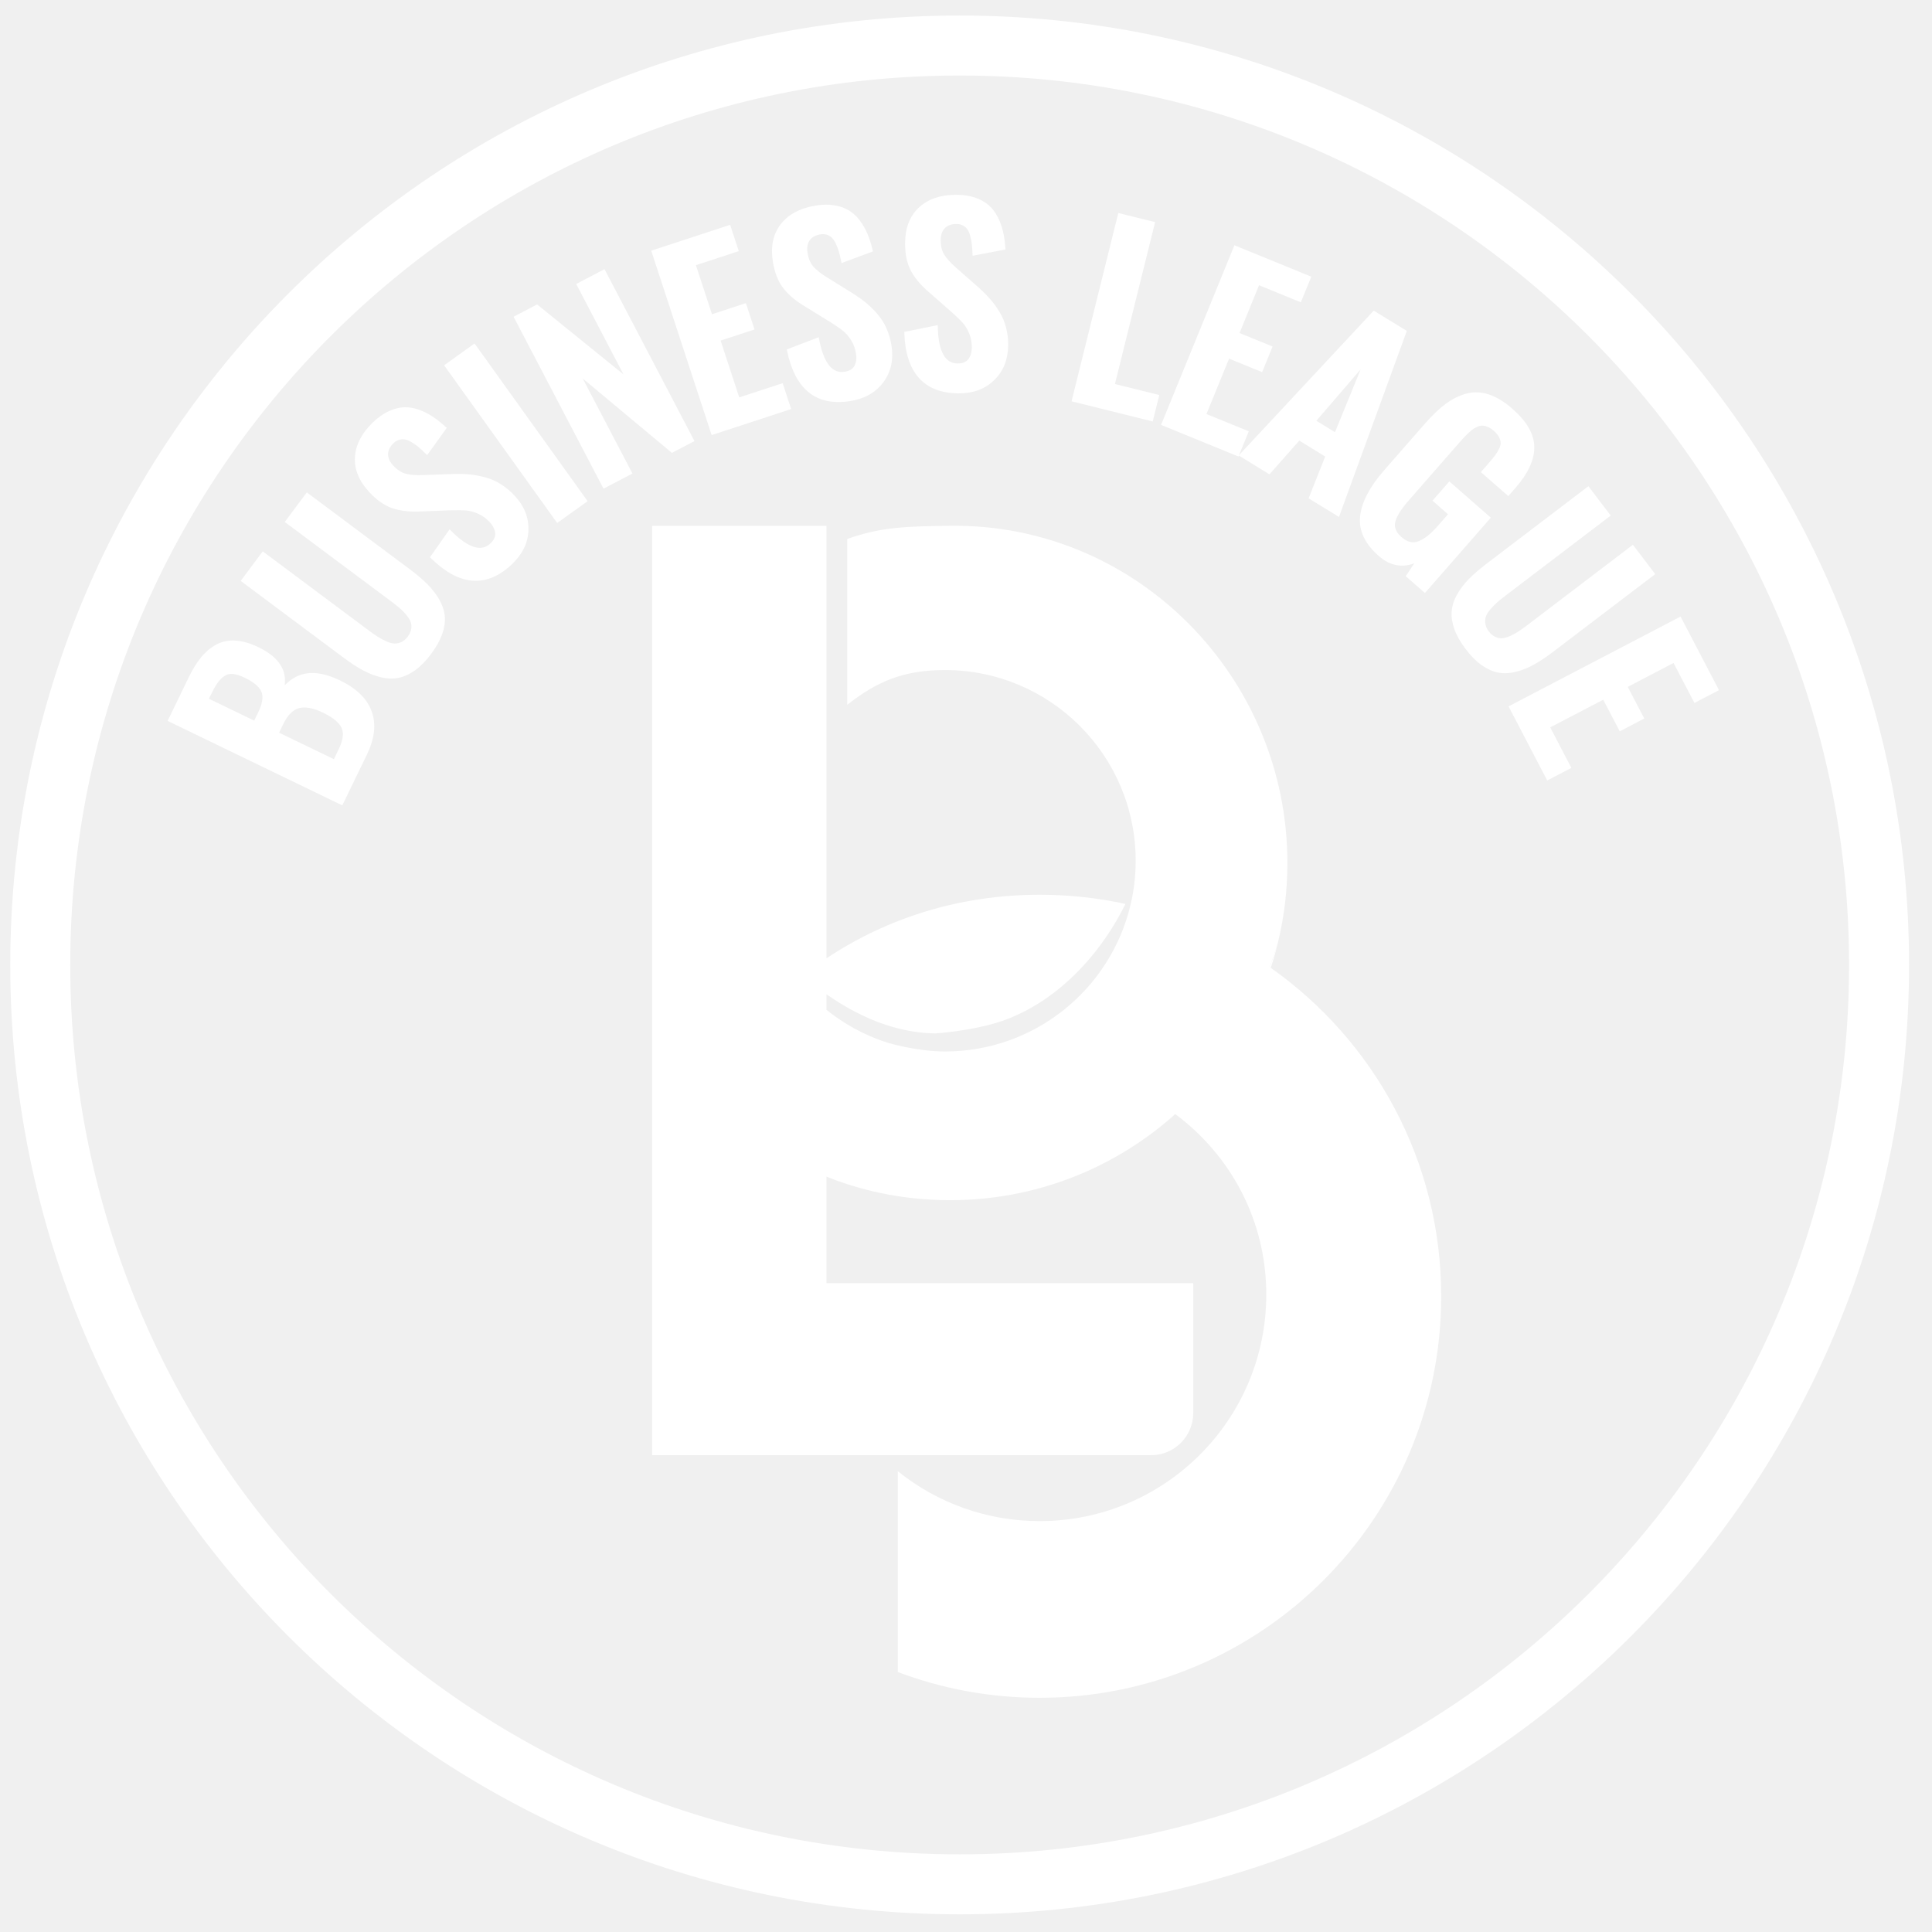
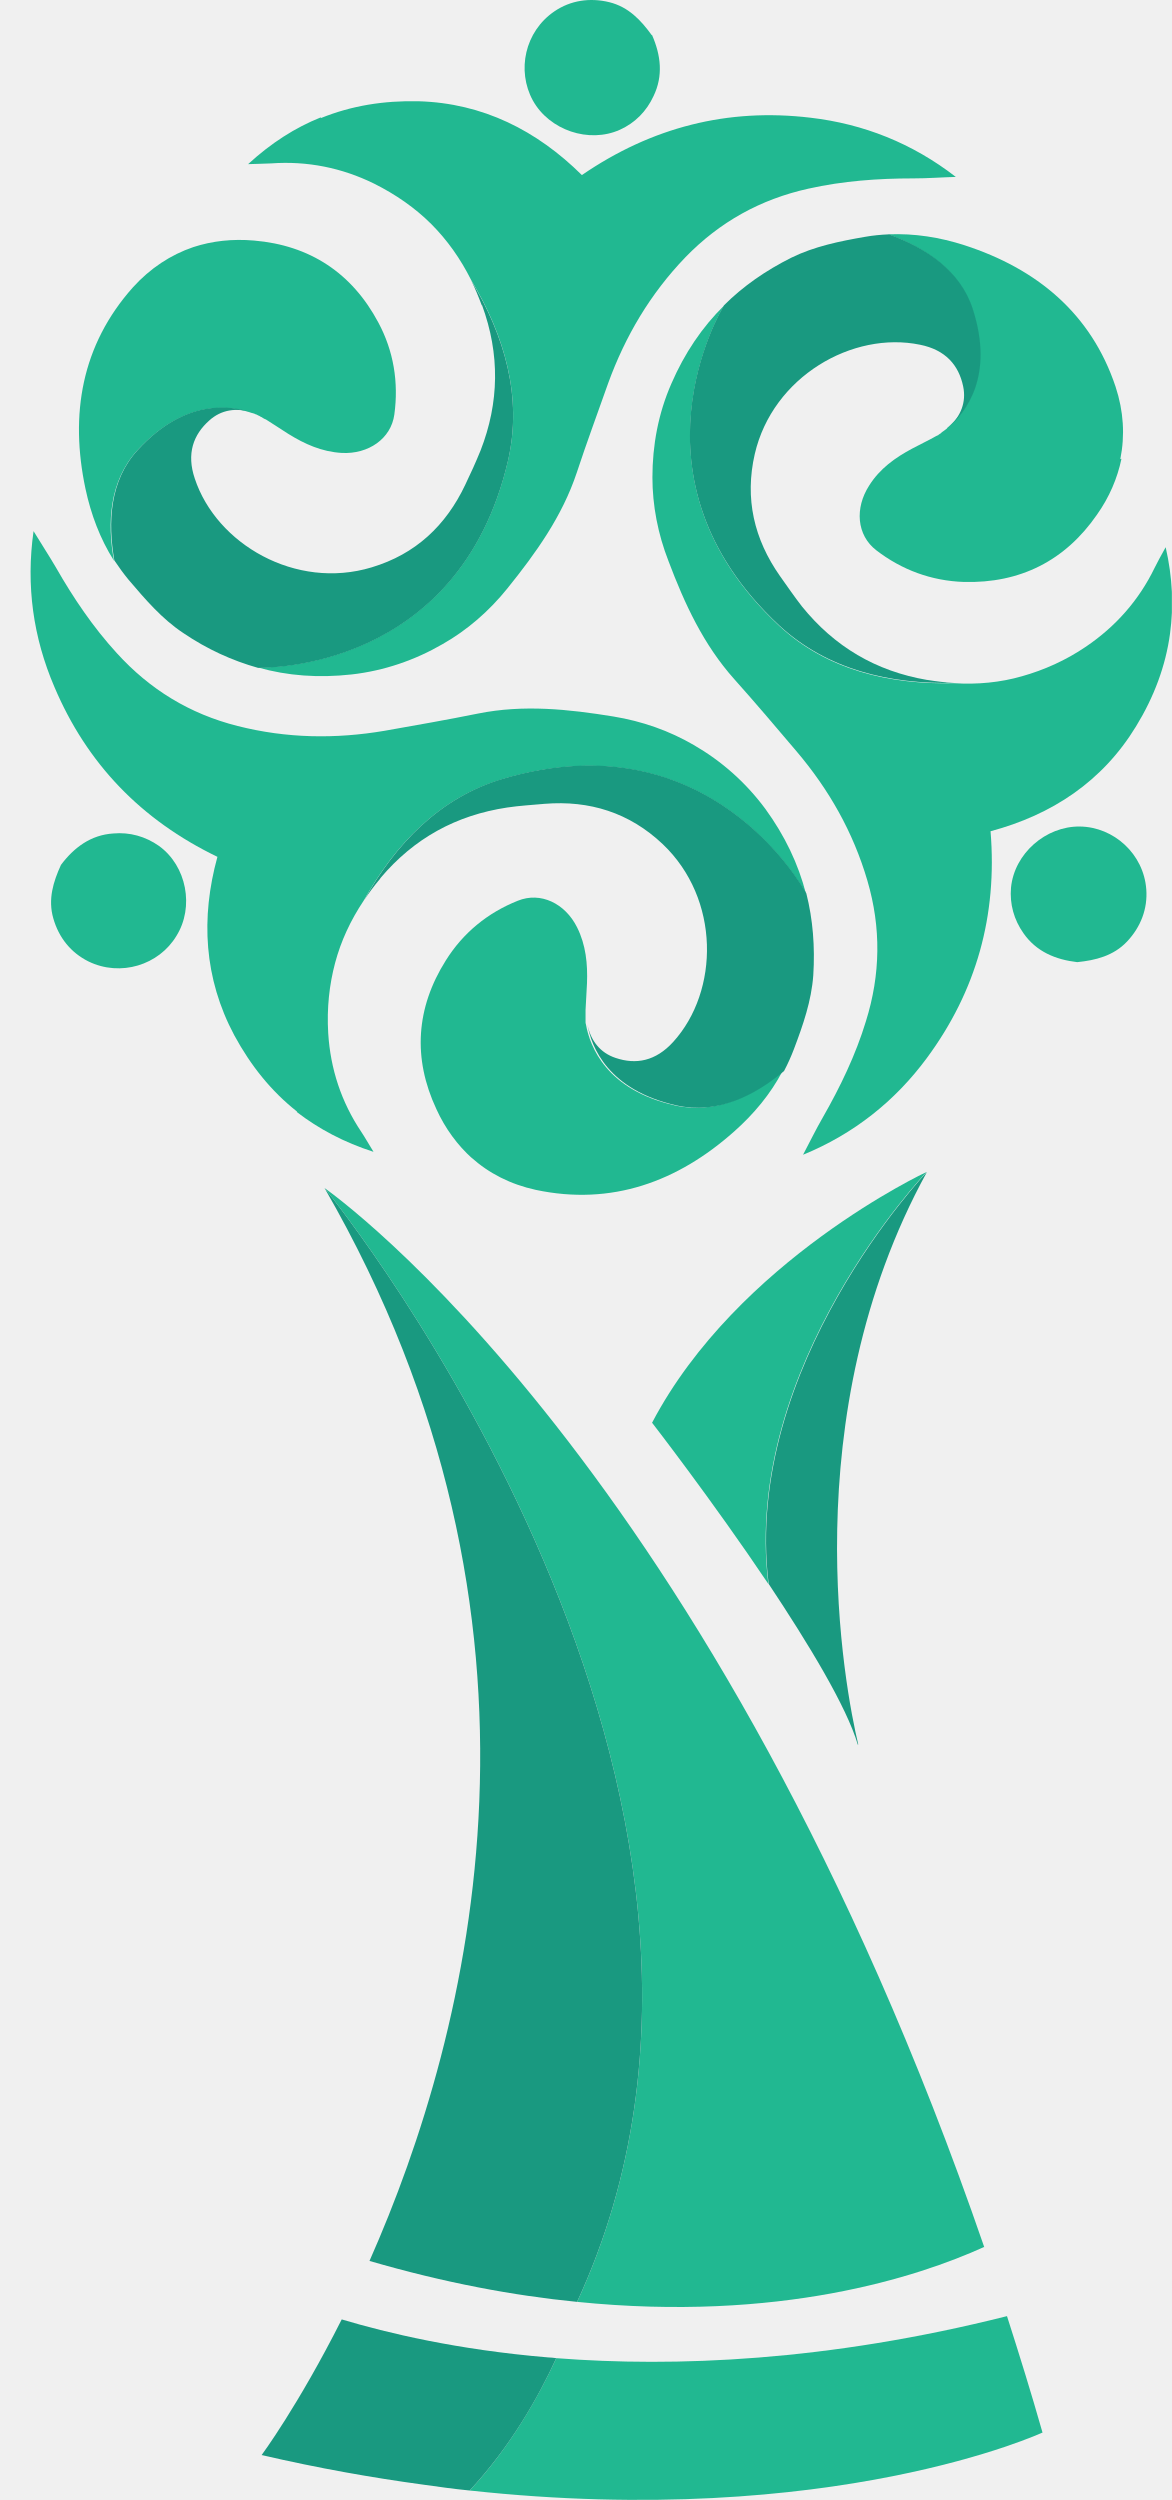
- <svg xmlns="http://www.w3.org/2000/svg" version="1.1" id="Layer_1" x="0px" y="0px" viewBox="0 0 612 612" style="enable-background:new 0 0 612 612;" xml:space="preserve">
-   <style type="text/css">
- 	.st0{opacity:0.35;fill:#010101;}
- 	.st1{fill:none;stroke:#FFFFFF;stroke-width:19;stroke-miterlimit:10;}
- 	.st2{fill:#FFFFFF;}
- 	.st3{fill:#FFFFFF;stroke:#FFFFFF;stroke-miterlimit:10;}
- </style>
-   <path class="st0" d="M404.92,298.17c-0.01,0.04-0.02,0.07-0.03,0.11c0-0.03,0.01-0.07,0.02-0.11H404.92z" />
-   <path class="st0" d="M408.02,308.57" />
-   <circle class="st1" cx="303.99" cy="305.66" r="291.24" />
-   <path class="st2" d="M372.29,352.91c-0.39,0.35-0.79,0.7-1.19,1.05c0.37-0.36,0.75-0.73,1.12-1.1  C372.24,352.87,372.27,352.89,372.29,352.91z" />
-   <path class="st2" d="M404.88,298.31c-0.67,2.81-1.45,5.56-2.34,8.27c-0.12-0.07-0.23-0.16-0.35-0.24  C403.18,303.7,404.08,301.02,404.88,298.31z" />
-   <path class="st2" d="M456.53,410.62c0,70.25-56.95,127.19-127.19,127.19c-15.83,0-30.98-2.89-44.95-8.17v-63.61  c12.3,9.89,27.93,15.81,44.95,15.81c39.64,0,71.78-32.14,71.78-71.78c0-23.54-11.33-44.13-28.83-57.15  c-0.02-0.02-0.05-0.04-0.07-0.05c-0.37,0.37-0.75,0.74-1.12,1.1c-0.02,0.02-0.04,0.03-0.06,0.05  c-18.75,16.3-43.25,26.17-70.05,26.17c-5.72,0-17.73-0.4-31.76-4.8c-0.29-0.09-0.57-0.18-0.86-0.28c-2.26-0.72-4.45-1.52-6.57-2.37  v33.73h116.18v41.15c0,7.37-5.97,13.35-13.35,13.35H206.6V166.58h55.2v136.99c19.16-12.75,42.19-20.14,67.54-20.14  c9.32,0,18.41,1,27.16,2.91c-8.66,17.63-23.56,32.44-40.95,37.68c-8.41,2.54-18.74,3.34-19.26,3.33  c-15.72-0.18-28.28-8.13-34.49-12.38v4.92c4.95,3.95,11.44,7.92,19.57,10.47c0.49,0.16,9.37,2.72,17.96,2.72  c28.53,0,52.45-19.78,58.77-46.38c0.53-2.2,0.94-4.45,1.21-6.74c0.29-2.39,0.44-4.83,0.44-7.3c0-33.36-27.05-60.41-60.42-60.41  c-13.35,0-21.74,3.77-30.95,11.01v-52.53c10.61-3.78,18.65-4.01,32.61-4.18c58.99-0.75,106.82,47.82,106.82,106.81  c0,8.54-1,16.85-2.9,24.81c-0.01,0.04-0.02,0.08-0.02,0.11c-0.01,0.01-0.01,0.02-0.01,0.03c-0.8,2.71-1.7,5.39-2.69,8.03  c0.12,0.08,0.23,0.17,0.35,0.24C435.2,329.61,456.53,367.62,456.53,410.62z" />
-   <g>
-     <path class="st3" d="M108.2,254.45l-54.43-26.32l6.45-13.33c1.22-2.52,2.5-4.6,3.86-6.26c1.35-1.65,2.9-2.96,4.65-3.91   c1.74-0.95,3.71-1.36,5.91-1.21c2.2,0.15,4.59,0.86,7.19,2.14c6.71,3.27,9.17,7.76,7.39,13.46c2.17-2.92,4.74-4.64,7.7-5.17   s6.45,0.17,10.44,2.07c5.18,2.48,8.48,5.66,9.9,9.57c1.42,3.9,0.93,8.35-1.49,13.34L108.2,254.45z M80.76,228.94l1.49-3.09   c1.41-2.91,1.75-5.21,1.03-6.91c-0.72-1.7-2.55-3.26-5.51-4.69c-1.53-0.74-2.86-1.16-3.99-1.26c-1.13-0.1-2.14,0.16-3.03,0.78   c-0.89,0.62-1.67,1.41-2.33,2.38c-0.66,0.97-1.4,2.31-2.24,4.04l-0.67,1.38L80.76,228.94z M106,241.15l1.76-3.64   c1.43-2.96,1.73-5.33,0.9-7.14c-0.83-1.8-2.83-3.47-6-5.01c-3.28-1.59-5.97-2.1-8.07-1.53c-2.1,0.57-3.88,2.36-5.34,5.38   l-1.51,3.12L106,241.15z" />
-     <path class="st3" d="M136.17,206.85c-1.61,2.16-3.27,3.85-4.96,5.06s-3.38,1.98-5.06,2.32c-1.68,0.34-3.46,0.28-5.35-0.17   c-1.89-0.46-3.76-1.18-5.61-2.18c-1.85-1-3.87-2.32-6.07-3.96l-32.18-24.01l6.39-8.56l33.09,24.69c1.13,0.84,2.12,1.53,2.96,2.07   c0.84,0.54,1.77,1.04,2.8,1.5c1.02,0.46,1.93,0.71,2.73,0.74c0.8,0.03,1.6-0.14,2.43-0.51c0.82-0.37,1.57-1.01,2.24-1.9   c0.67-0.9,1.06-1.79,1.19-2.69c0.12-0.9,0.05-1.71-0.22-2.44c-0.27-0.73-0.77-1.53-1.49-2.39c-0.72-0.86-1.46-1.61-2.22-2.25   c-0.75-0.64-1.7-1.38-2.85-2.24l-33.09-24.69l6.39-8.56l32.18,24.01c2.2,1.64,4.04,3.21,5.53,4.69c1.48,1.49,2.71,3.07,3.69,4.75   c0.97,1.68,1.54,3.37,1.7,5.07c0.16,1.7-0.1,3.53-0.78,5.49C138.9,202.65,137.76,204.71,136.17,206.85z" />
-     <path class="st3" d="M161.71,178.48c-7.77,7.28-16.06,6.61-24.86-2.01l5.63-8.02c5.64,5.67,10.04,7.03,13.2,4.07   c1.22-1.15,1.79-2.37,1.68-3.67c-0.1-1.3-0.75-2.58-1.92-3.84c-1.15-1.22-2.42-2.14-3.82-2.74c-1.4-0.6-2.69-0.96-3.89-1.06   c-1.19-0.1-2.78-0.12-4.76-0.07l-10.51,0.4c-3.1,0.1-5.82-0.26-8.16-1.08c-2.34-0.82-4.64-2.44-6.9-4.86   c-3.21-3.42-4.69-7.03-4.46-10.81c0.24-3.78,2.1-7.34,5.58-10.67c1.6-1.53,3.21-2.67,4.85-3.41c1.63-0.75,3.18-1.15,4.65-1.2   c1.46-0.05,2.96,0.19,4.48,0.73c1.52,0.54,2.94,1.25,4.26,2.13c1.32,0.88,2.68,1.96,4.09,3.24l-5.6,7.79   c-0.87-0.85-1.65-1.57-2.34-2.15c-0.69-0.58-1.46-1.12-2.28-1.61c-0.83-0.49-1.59-0.8-2.29-0.93c-0.7-0.13-1.43-0.07-2.19,0.17   c-0.76,0.24-1.46,0.71-2.1,1.41c-1.12,1.18-1.66,2.43-1.62,3.74c0.04,1.31,0.63,2.57,1.76,3.77c1.33,1.42,2.7,2.33,4.12,2.72   c1.42,0.39,3.21,0.55,5.38,0.49l10.44-0.38c1.77-0.03,3.4,0.03,4.87,0.19c1.47,0.15,3.03,0.45,4.65,0.89   c1.63,0.44,3.2,1.13,4.72,2.08c1.52,0.94,2.93,2.12,4.24,3.52c3.01,3.21,4.43,6.77,4.28,10.68   C166.74,171.89,165.01,175.39,161.71,178.48z" />
-     <path class="st3" d="M176.61,164.97l-35.23-49.14l8.83-6.33l35.23,49.14L176.61,164.97z" />
-     <path class="st3" d="M191.39,154.12l-28.03-53.57l6.72-3.52l28.99,23.48L183.2,90.17l8.08-4.23l28.03,53.57l-6.4,3.35l-29.93-24.96   l16.69,31.89L191.39,154.12z" />
-     <path class="st3" d="M225.75,137.19l-18.83-57.46l24.05-7.88l2.42,7.38l-13.58,4.45l5.41,16.5l10.74-3.52l2.42,7.38l-10.74,3.52   l6.21,18.96l13.76-4.51l2.37,7.24L225.75,137.19z" />
-     <path class="st3" d="M269.32,126.54c-10.51,1.7-17.02-3.47-19.51-15.53l9.15-3.51c1.52,7.86,4.41,11.44,8.69,10.75   c1.66-0.27,2.8-0.97,3.44-2.11c0.64-1.14,0.82-2.56,0.55-4.26c-0.27-1.66-0.81-3.12-1.64-4.41c-0.82-1.28-1.7-2.3-2.64-3.05   c-0.93-0.75-2.24-1.65-3.91-2.71l-8.95-5.53c-2.63-1.64-4.69-3.46-6.17-5.45c-1.48-1.99-2.48-4.62-3.01-7.88   c-0.75-4.63,0.03-8.45,2.34-11.46c2.31-3.01,5.83-4.92,10.58-5.74c2.18-0.38,4.16-0.42,5.93-0.13c1.77,0.29,3.28,0.82,4.53,1.59   c1.25,0.77,2.35,1.81,3.31,3.1c0.96,1.3,1.75,2.68,2.35,4.14c0.61,1.47,1.13,3.12,1.58,4.97l-8.99,3.34   c-0.24-1.19-0.49-2.22-0.74-3.09c-0.25-0.87-0.58-1.74-1-2.61c-0.41-0.87-0.87-1.55-1.39-2.05c-0.51-0.5-1.15-0.85-1.91-1.08   c-0.76-0.22-1.61-0.22-2.53,0c-1.59,0.36-2.74,1.09-3.43,2.2s-0.91,2.48-0.65,4.11c0.31,1.92,0.94,3.44,1.9,4.55   c0.96,1.11,2.35,2.25,4.19,3.4l8.87,5.51c1.49,0.97,2.8,1.92,3.94,2.87c1.14,0.95,2.26,2.06,3.37,3.33   c1.1,1.27,2.02,2.73,2.76,4.36c0.73,1.63,1.25,3.39,1.56,5.29c0.7,4.34-0.1,8.09-2.41,11.25   C277.17,123.87,273.78,125.81,269.32,126.54z" />
-     <path class="st3" d="M303.63,124.1c-10.65-0.06-16.2-6.25-16.67-18.55l9.6-1.95c0.2,8,2.46,12.01,6.78,12.04   c1.68,0.01,2.93-0.49,3.75-1.51s1.24-2.39,1.25-4.11c0.01-1.68-0.29-3.22-0.88-4.62c-0.6-1.4-1.3-2.55-2.09-3.44   c-0.8-0.89-1.93-2-3.41-3.32l-7.91-6.94c-2.32-2.06-4.05-4.19-5.18-6.4c-1.13-2.21-1.68-4.96-1.66-8.27   c0.03-4.69,1.43-8.33,4.2-10.92c2.77-2.58,6.57-3.89,11.38-3.91c2.21-0.01,4.17,0.27,5.87,0.85c1.7,0.58,3.1,1.36,4.2,2.32   c1.1,0.97,2.02,2.17,2.75,3.61c0.73,1.44,1.28,2.93,1.63,4.48c0.36,1.55,0.6,3.27,0.74,5.16l-9.42,1.8   c-0.04-1.22-0.11-2.27-0.22-3.17c-0.1-0.9-0.29-1.81-0.55-2.74c-0.26-0.93-0.6-1.67-1.03-2.25c-0.42-0.57-0.99-1.03-1.71-1.38   c-0.72-0.34-1.55-0.48-2.49-0.42c-1.63,0.09-2.88,0.62-3.75,1.6c-0.87,0.98-1.31,2.3-1.32,3.95c-0.01,1.95,0.36,3.55,1.12,4.8   s1.95,2.61,3.57,4.05l7.84,6.9c1.31,1.2,2.44,2.36,3.41,3.48c0.97,1.12,1.89,2.41,2.77,3.85c0.88,1.44,1.54,3.02,2,4.75   c0.45,1.73,0.67,3.55,0.66,5.47c-0.03,4.4-1.44,7.97-4.24,10.7C311.82,122.78,308.16,124.13,303.63,124.1z" />
-     <path class="st3" d="M340.04,126.76l14.57-58.68l10.69,2.65l-12.73,51.28l14.05,3.49l-1.84,7.4L340.04,126.76z" />
-     <path class="st3" d="M368.44,134.32l22.86-55.97l23.43,9.57l-2.94,7.19l-13.24-5.41L392,105.77l10.47,4.27l-2.94,7.19l-10.47-4.27   l-7.54,18.47l13.4,5.47l-2.88,7.06L368.44,134.32z" />
-     <path class="st3" d="M393.17,144.17l42.07-45.13l9.79,6L423.89,163l-8.74-5.35l5.25-13.25l-8.92-5.47l-9.45,10.68L393.17,144.17z    M416.22,133.41l6.9,4.23l9.52-23.29L416.22,133.41z" />
-     <path class="st3" d="M437.1,175.76c-4.3-3.76-6.22-7.81-5.76-12.16c0.46-4.35,2.94-9.09,7.43-14.23l12.96-14.82   c2.29-2.62,4.47-4.69,6.54-6.23c2.07-1.53,4.21-2.59,6.43-3.17c2.22-0.58,4.49-0.48,6.82,0.29c2.33,0.77,4.73,2.24,7.2,4.4   c4.5,3.94,6.77,7.86,6.8,11.78c0.03,3.92-1.92,8.12-5.84,12.6l-1.94,2.22l-7.94-6.94l2.07-2.36c0.88-1.01,1.58-1.85,2.09-2.53   c0.51-0.68,0.97-1.42,1.36-2.22c0.39-0.8,0.58-1.52,0.55-2.16c-0.03-0.64-0.23-1.31-0.6-2.03c-0.38-0.72-0.97-1.43-1.8-2.15   c-0.62-0.54-1.25-0.95-1.86-1.22c-0.62-0.27-1.2-0.43-1.73-0.49c-0.53-0.06-1.09,0.02-1.69,0.24s-1.13,0.48-1.59,0.77   c-0.46,0.29-1,0.72-1.61,1.28c-0.61,0.57-1.13,1.08-1.56,1.54c-0.44,0.46-0.98,1.07-1.64,1.82l-16.06,18.37   c-2.4,2.75-3.82,5.05-4.25,6.91c-0.44,1.86,0.3,3.63,2.2,5.29c0.99,0.86,1.98,1.4,2.98,1.61c1,0.21,2.01,0.1,3.05-0.33   c1.04-0.43,2.06-1.07,3.08-1.91c1.01-0.84,2.13-1.96,3.34-3.35l3.26-3.73l-4.91-4.3l4.68-5.35l12.38,10.83l-20.21,23.11l-5.38-4.71   l3.43-5.14C444.97,179.56,440.87,179.05,437.1,175.76z" />
-     <path class="st3" d="M464.69,205.33c-1.63-2.15-2.8-4.2-3.5-6.16c-0.7-1.96-0.98-3.79-0.84-5.5c0.14-1.71,0.68-3.41,1.64-5.1   c0.96-1.69,2.17-3.29,3.64-4.79c1.47-1.5,3.3-3.08,5.48-4.75l31.95-24.31l6.47,8.5l-32.85,25c-1.12,0.85-2.06,1.61-2.81,2.27   s-1.49,1.42-2.21,2.28c-0.72,0.86-1.21,1.66-1.46,2.42c-0.25,0.76-0.31,1.58-0.18,2.47c0.13,0.89,0.53,1.79,1.21,2.68   c0.68,0.89,1.43,1.52,2.25,1.88c0.83,0.36,1.63,0.52,2.41,0.46s1.68-0.32,2.71-0.78c1.03-0.46,1.95-0.96,2.77-1.51   c0.82-0.55,1.8-1.26,2.94-2.12l32.85-25l6.47,8.5l-31.95,24.31c-2.19,1.66-4.2,3-6.04,4.02c-1.84,1.02-3.7,1.76-5.59,2.23   c-1.89,0.47-3.67,0.55-5.34,0.24c-1.68-0.31-3.36-1.07-5.07-2.26C467.97,209.12,466.31,207.46,464.69,205.33z" />
-     <path class="st3" d="M478.54,223.97l53.6-27.99l11.71,22.43l-6.89,3.59l-6.62-12.67l-15.39,8.04l5.23,10.02l-6.88,3.6l-5.23-10.02   l-17.68,9.23l6.7,12.83l-6.76,3.53L478.54,223.97z" />
+ <svg xmlns="http://www.w3.org/2000/svg" width="30" height="64" viewBox="0 0 30 64" fill="none">
+   <g clip-path="url(#clip0_360_321)">
+     <path d="M27.576 24.631C27.015 24.565 26.528 24.359 26.201 23.891C25.957 23.545 25.845 23.143 25.882 22.722C25.967 21.851 26.771 21.149 27.642 21.159C28.512 21.168 29.279 21.861 29.345 22.768C29.382 23.264 29.204 23.732 28.849 24.107C28.503 24.471 28.044 24.584 27.576 24.631Z" fill="#21B891" />
+     <path d="M28.709 11.745C28.606 12.241 28.4 12.727 28.082 13.176C27.267 14.355 26.116 14.936 24.675 14.898C23.842 14.87 23.084 14.589 22.429 14.084C21.933 13.7 21.877 13.008 22.252 12.428C22.523 11.997 22.916 11.716 23.356 11.482C23.562 11.37 23.768 11.277 23.964 11.164C23.964 11.164 23.983 11.155 24.002 11.146C24.002 11.146 24.02 11.146 24.03 11.127C24.03 11.127 24.048 11.118 24.058 11.108C24.076 11.099 24.095 11.089 24.104 11.071C24.123 11.052 24.151 11.043 24.17 11.024C24.179 11.015 24.198 11.005 24.207 10.996C24.226 10.987 24.245 10.968 24.254 10.949C24.703 10.565 25.433 9.639 24.89 7.926C24.563 6.916 23.665 6.336 22.738 5.999C23.412 5.971 24.058 6.074 24.694 6.279C26.538 6.878 27.932 8.02 28.559 9.901C28.765 10.528 28.802 11.146 28.68 11.754L28.709 11.745Z" fill="#21B891" />
+     <path d="M29.953 16.218C29.841 17.05 29.541 17.846 29.083 18.594C28.222 20.008 26.93 20.859 25.358 21.28C25.536 23.442 24.993 25.37 23.73 27.082C22.916 28.186 21.858 29.029 20.558 29.562C20.726 29.244 20.885 28.916 21.063 28.608C21.512 27.822 21.905 27.007 22.167 26.146C22.542 24.949 22.56 23.751 22.205 22.544C21.84 21.299 21.222 20.213 20.389 19.231C19.865 18.613 19.341 17.995 18.798 17.387C18.012 16.508 17.526 15.459 17.114 14.365C16.843 13.672 16.702 12.942 16.702 12.222C16.702 11.398 16.852 10.584 17.189 9.817C17.526 9.04 17.975 8.375 18.536 7.823C18.443 7.973 15.907 12.25 19.949 16.021C21.166 17.153 22.766 17.528 24.423 17.49C25.021 17.528 25.611 17.471 26.163 17.312C26.725 17.153 27.277 16.91 27.801 16.554C28.559 16.04 29.158 15.366 29.56 14.533C29.635 14.383 29.71 14.243 29.841 14.009C30.019 14.786 30.047 15.516 29.953 16.218Z" fill="#21B891" />
+     <path d="M16.693 0.898C16.917 1.413 16.983 1.937 16.73 2.461C16.552 2.845 16.262 3.144 15.869 3.322C15.074 3.678 14.063 3.332 13.642 2.574C13.221 1.806 13.436 0.805 14.194 0.29C14.606 0.009 15.102 -0.065 15.598 0.056C16.094 0.178 16.412 0.524 16.683 0.898H16.693Z" fill="#21B891" />
+     <path d="M4.948 6.326C5.435 6.167 5.95 6.111 6.502 6.158C7.934 6.279 9.01 6.99 9.684 8.254C10.077 8.984 10.208 9.788 10.095 10.612C10.011 11.23 9.431 11.632 8.748 11.595C8.242 11.566 7.803 11.37 7.382 11.108C7.185 10.986 6.998 10.855 6.801 10.734C6.801 10.734 6.801 10.734 6.792 10.734C6.792 10.734 6.773 10.724 6.755 10.715C6.755 10.715 6.736 10.706 6.726 10.696C6.717 10.696 6.708 10.687 6.698 10.678C6.68 10.678 6.661 10.659 6.642 10.649C6.624 10.64 6.595 10.631 6.567 10.612C6.549 10.612 6.539 10.603 6.521 10.593C6.502 10.593 6.483 10.575 6.455 10.575C5.894 10.378 4.733 10.21 3.517 11.529C2.796 12.315 2.74 13.391 2.918 14.355C2.562 13.794 2.328 13.167 2.188 12.512C1.785 10.612 2.085 8.834 3.404 7.355C3.844 6.869 4.368 6.523 4.948 6.326Z" fill="#21B891" />
+     <path d="M8.214 3.023C9.001 2.704 9.824 2.573 10.713 2.592C12.36 2.639 13.745 3.341 14.896 4.482C16.683 3.256 18.63 2.761 20.745 3.013C22.111 3.172 23.356 3.668 24.469 4.529C24.105 4.539 23.749 4.567 23.384 4.567C22.476 4.567 21.578 4.632 20.698 4.829C19.472 5.1 18.424 5.68 17.544 6.588C16.646 7.524 16.01 8.6 15.57 9.807C15.299 10.575 15.018 11.332 14.765 12.1C14.391 13.223 13.717 14.159 12.987 15.066C12.519 15.647 11.958 16.133 11.331 16.489C10.62 16.901 9.833 17.172 9.001 17.266C8.158 17.359 7.363 17.303 6.605 17.088C6.783 17.088 11.752 17.172 13.006 11.782C13.38 10.163 12.912 8.581 12.061 7.168C11.789 6.625 11.452 6.148 11.041 5.736C10.629 5.325 10.133 4.978 9.571 4.698C8.748 4.295 7.868 4.117 6.942 4.183C6.783 4.192 6.614 4.192 6.352 4.202C6.942 3.659 7.559 3.266 8.214 3.004V3.023Z" fill="#21B891" />
+     <path d="M1.561 22.141C1.898 21.692 2.328 21.374 2.899 21.337C3.32 21.299 3.723 21.412 4.069 21.655C4.78 22.169 4.977 23.218 4.518 23.957C4.069 24.706 3.086 25.014 2.263 24.612C1.813 24.387 1.505 24.004 1.364 23.508C1.224 23.021 1.364 22.572 1.561 22.141Z" fill="#21B891" />
+     <path d="M12.089 29.656C11.714 29.319 11.396 28.889 11.171 28.392C10.563 27.092 10.648 25.8 11.415 24.584C11.855 23.882 12.482 23.367 13.258 23.058C13.839 22.824 14.466 23.124 14.774 23.741C14.999 24.191 15.046 24.677 15.027 25.173C15.018 25.398 14.999 25.632 14.99 25.857C14.99 25.857 14.99 25.857 14.99 25.866C14.99 25.866 14.99 25.884 14.99 25.903C14.99 25.903 14.99 25.922 14.99 25.931C14.99 25.941 14.99 25.95 14.99 25.969C14.99 25.988 14.99 26.006 14.99 26.025C14.99 26.053 14.99 26.081 14.99 26.109C14.99 26.128 14.99 26.147 14.99 26.156C14.99 26.175 14.99 26.203 14.999 26.221C15.102 26.802 15.532 27.906 17.282 28.299C18.321 28.533 19.276 28.046 20.034 27.419C19.725 28.009 19.294 28.523 18.798 28.963C17.348 30.255 15.654 30.872 13.717 30.461C13.071 30.32 12.519 30.04 12.061 29.628L12.089 29.656Z" fill="#21B891" />
+     <path d="M7.606 28.458C6.942 27.934 6.418 27.279 5.997 26.502C5.22 25.042 5.136 23.498 5.566 21.935C3.61 20.99 2.225 19.549 1.392 17.584C0.85 16.32 0.662 14.992 0.859 13.597C1.046 13.906 1.243 14.205 1.43 14.524C1.879 15.31 2.384 16.058 2.993 16.723C3.835 17.649 4.855 18.276 6.081 18.585C7.335 18.903 8.589 18.922 9.852 18.707C10.648 18.566 11.452 18.426 12.238 18.267C13.399 18.033 14.55 18.155 15.701 18.342C16.44 18.463 17.133 18.707 17.76 19.072C18.471 19.483 19.088 20.026 19.594 20.709C20.09 21.392 20.436 22.113 20.633 22.88C20.548 22.721 18.153 18.37 12.847 19.951C11.246 20.429 10.114 21.617 9.309 23.058C8.972 23.564 8.729 24.088 8.579 24.649C8.43 25.211 8.364 25.809 8.402 26.446C8.458 27.363 8.738 28.215 9.253 28.982C9.347 29.122 9.422 29.263 9.562 29.487C8.804 29.244 8.158 28.898 7.597 28.467L7.606 28.458Z" fill="#21B891" />
+     <path d="M25.19 57.524C23.496 58.291 19.95 59.452 14.774 58.928C20.782 45.929 8.617 30.788 8.308 30.414C8.505 30.554 18.284 37.451 25.199 57.533L25.19 57.524Z" fill="#21B891" />
+     <path d="M19.669 40.548C18.237 38.415 16.693 36.422 16.693 36.422C18.883 32.257 23.721 30.002 23.721 30.002C23.721 30.002 18.986 34.962 19.669 40.539V40.548Z" fill="#21B891" />
+     <path d="M26.697 62.269C26.697 62.269 21.325 64.767 12.023 63.757C13.062 62.643 13.782 61.361 14.241 60.369C17.264 60.603 21.175 60.453 25.779 59.293C26.088 60.257 26.397 61.249 26.687 62.269H26.697Z" fill="#21B891" />
+     <path d="M23.739 17.406C23.973 17.444 24.198 17.472 24.423 17.481C22.776 17.518 21.175 17.144 19.949 16.012C15.897 12.24 18.443 7.964 18.536 7.814C19.023 7.327 19.603 6.925 20.258 6.597C20.848 6.307 21.494 6.176 22.139 6.064C22.345 6.027 22.551 6.008 22.757 5.999C23.683 6.335 24.591 6.916 24.909 7.926C25.452 9.629 24.731 10.556 24.273 10.949C24.6 10.659 24.741 10.294 24.657 9.892C24.544 9.349 24.207 8.956 23.552 8.825C21.83 8.469 19.781 9.639 19.322 11.623C19.06 12.764 19.304 13.803 19.968 14.748C20.155 15.01 20.333 15.272 20.53 15.525C21.363 16.555 22.42 17.181 23.73 17.406H23.739Z" fill="#199980" />
+     <path d="M12.332 7.814C12.248 7.589 12.164 7.384 12.061 7.178C12.912 8.591 13.38 10.163 13.006 11.791C11.752 17.181 6.783 17.097 6.605 17.097C5.94 16.91 5.304 16.62 4.696 16.208C4.144 15.843 3.723 15.347 3.292 14.842C3.161 14.683 3.039 14.514 2.927 14.346C2.759 13.373 2.805 12.306 3.526 11.52C4.733 10.2 5.903 10.369 6.464 10.565C6.053 10.425 5.66 10.491 5.36 10.762C4.948 11.127 4.771 11.614 4.986 12.25C5.538 13.925 7.569 15.113 9.515 14.524C10.638 14.187 11.415 13.457 11.911 12.409C12.051 12.119 12.182 11.829 12.304 11.529C12.781 10.303 12.8 9.068 12.341 7.814H12.332Z" fill="#199980" />
+     <path d="M9.73 22.497C9.581 22.675 9.44 22.862 9.319 23.049C10.123 21.608 11.256 20.419 12.856 19.942C18.153 18.361 20.558 22.721 20.642 22.871C20.81 23.536 20.866 24.238 20.82 24.967C20.773 25.622 20.558 26.24 20.324 26.858C20.249 27.054 20.165 27.241 20.071 27.419C19.313 28.056 18.358 28.533 17.32 28.299C15.57 27.906 15.139 26.811 15.036 26.221C15.121 26.642 15.364 26.951 15.757 27.082C16.281 27.26 16.786 27.167 17.236 26.671C18.415 25.37 18.443 23.012 16.964 21.608C16.113 20.803 15.092 20.485 13.941 20.578C13.623 20.607 13.305 20.625 12.987 20.672C11.677 20.869 10.601 21.458 9.74 22.478L9.73 22.497Z" fill="#199980" />
+     <path d="M14.774 58.928C13.155 58.769 11.387 58.441 9.459 57.88C12.07 51.984 14.728 41.54 8.308 30.414C8.617 30.788 20.782 45.929 14.774 58.928Z" fill="#199980" />
+     <path d="M14.241 60.369C13.782 61.37 13.062 62.643 12.023 63.757C11.63 63.719 11.237 63.663 10.835 63.607C9.525 63.429 8.149 63.186 6.698 62.849C6.698 62.849 7.634 61.586 8.748 59.377C9.908 59.723 11.696 60.154 14.035 60.35C14.101 60.35 14.175 60.36 14.241 60.369Z" fill="#199980" />
+     <path d="M21.961 44.666C21.671 43.684 20.698 42.083 19.678 40.548C18.995 34.971 23.73 30.002 23.73 30.002C20.286 36.281 21.634 43.244 21.971 44.657L21.961 44.666Z" fill="#199980" />
  </g>
+   <defs>
+     <clipPath id="clip0_360_321">
+       <rect width="29.216" height="64" fill="white" transform="translate(0.784058)" />
+     </clipPath>
+   </defs>
</svg>
